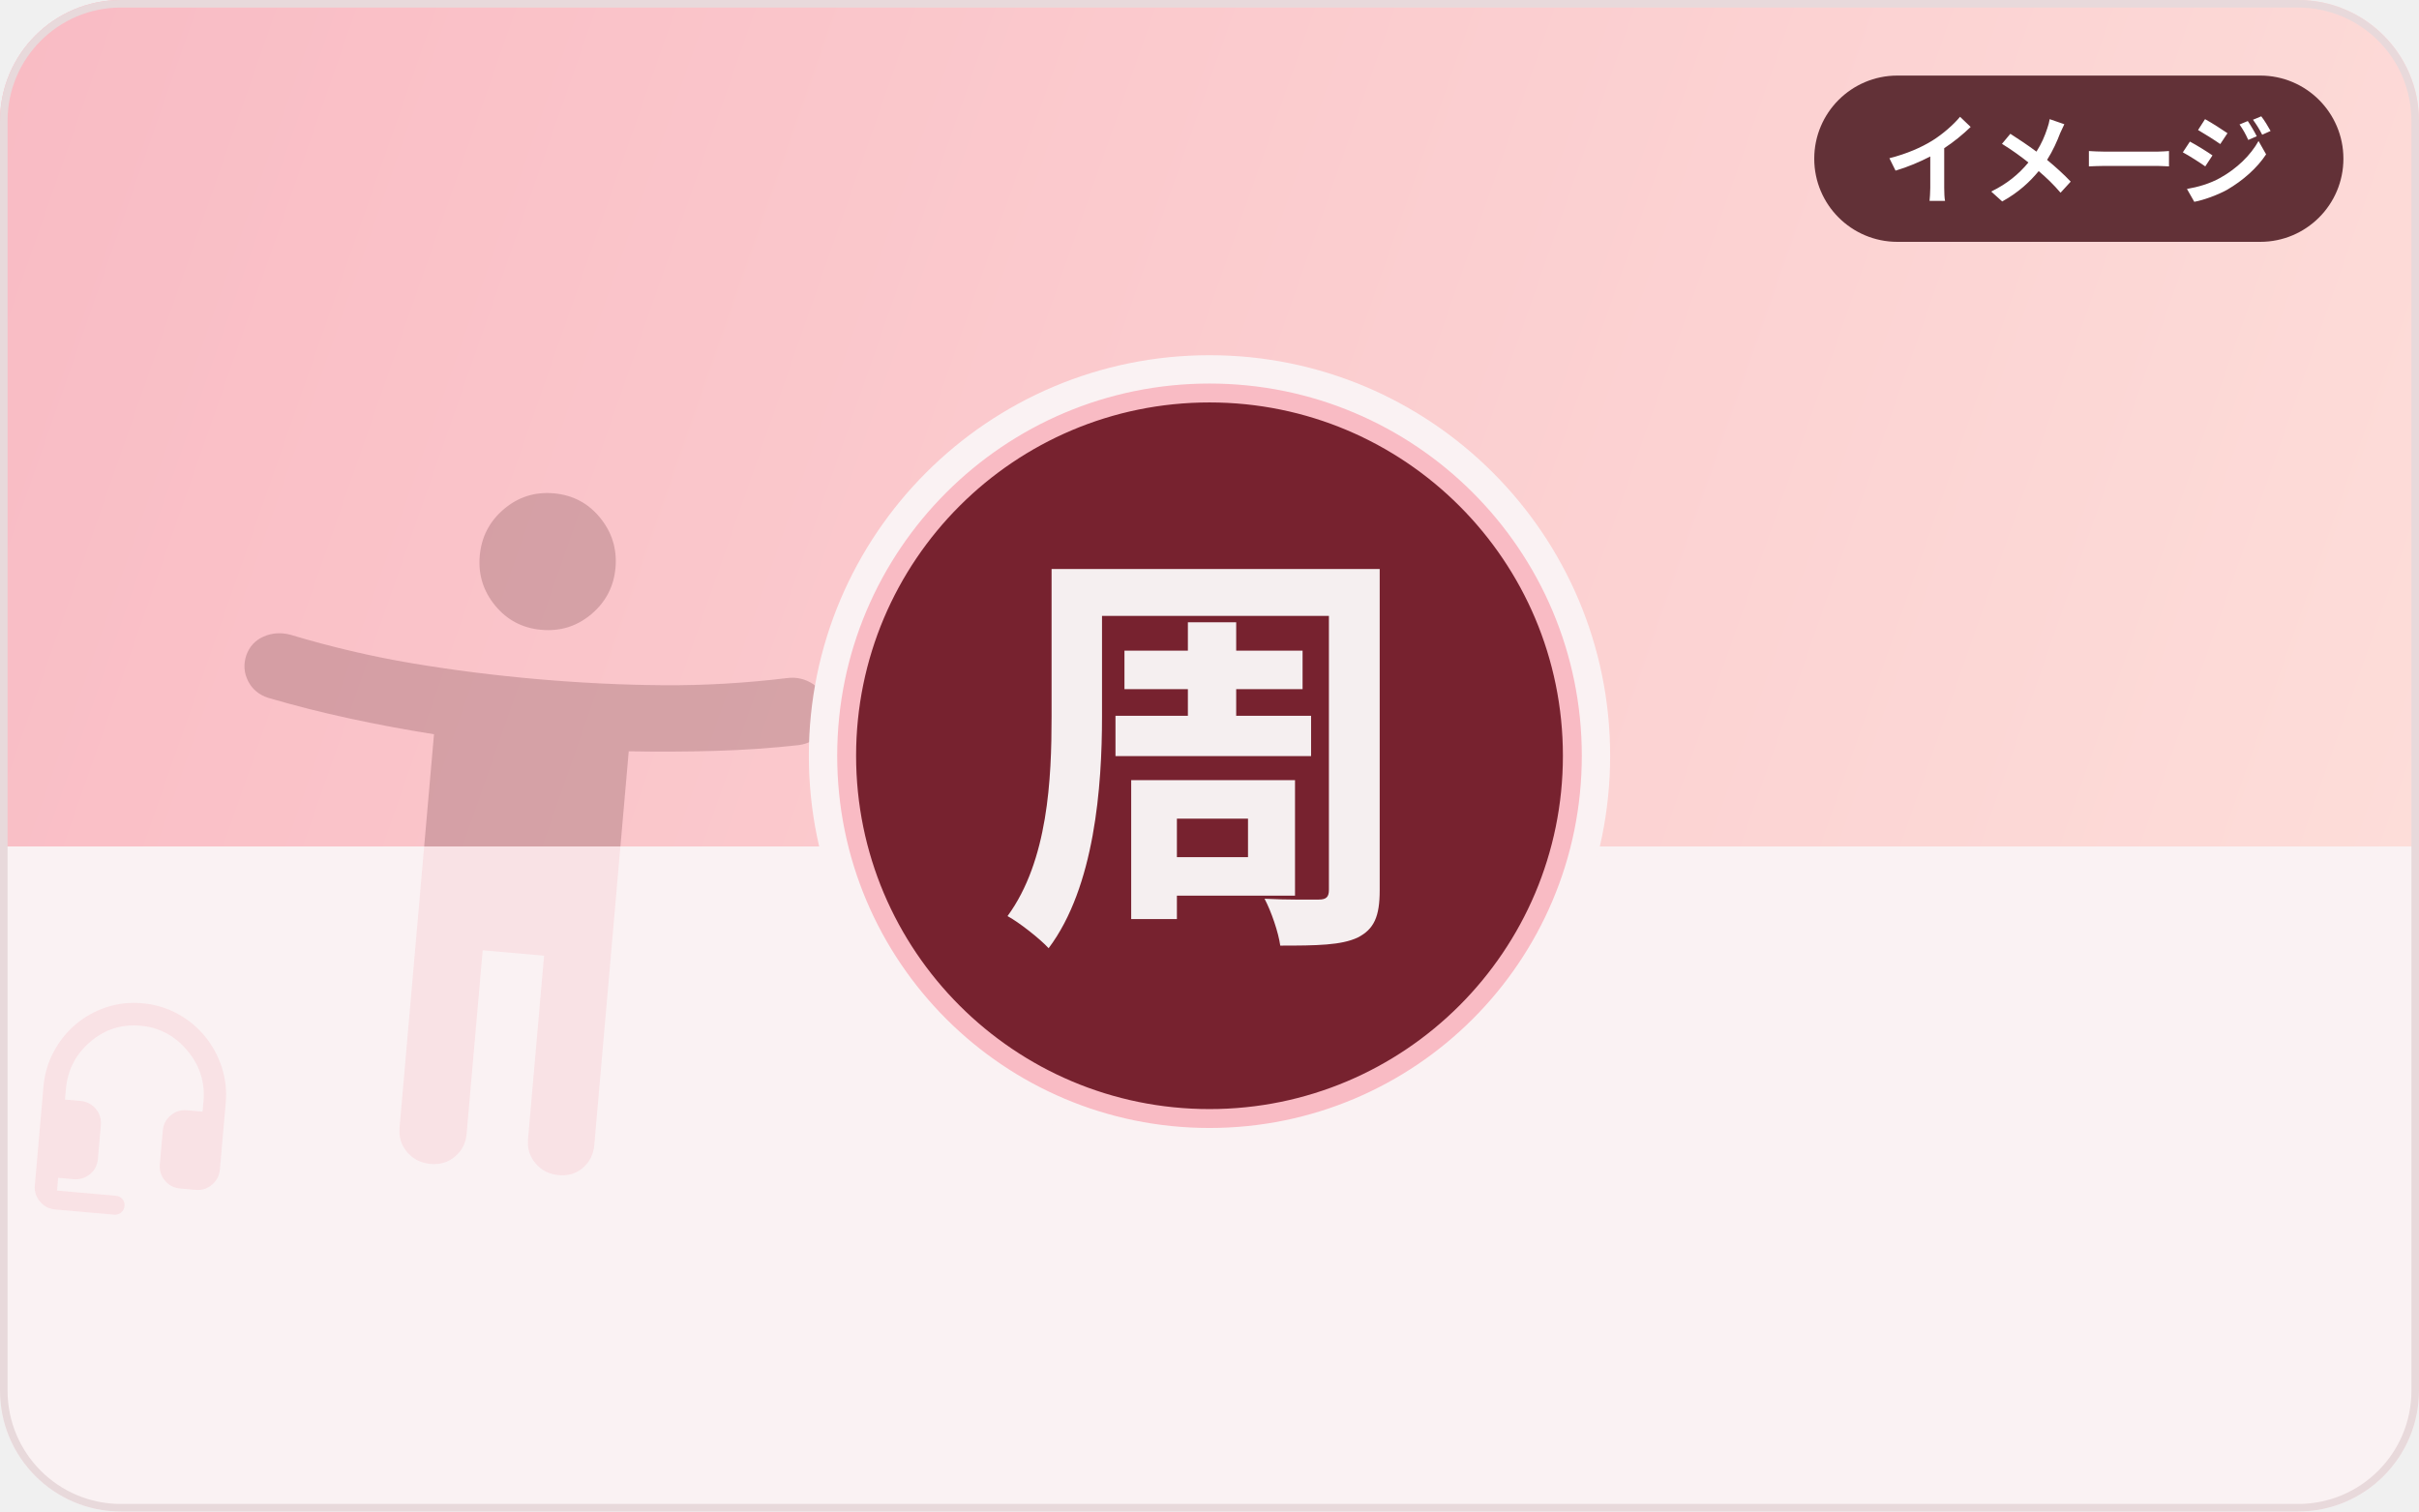
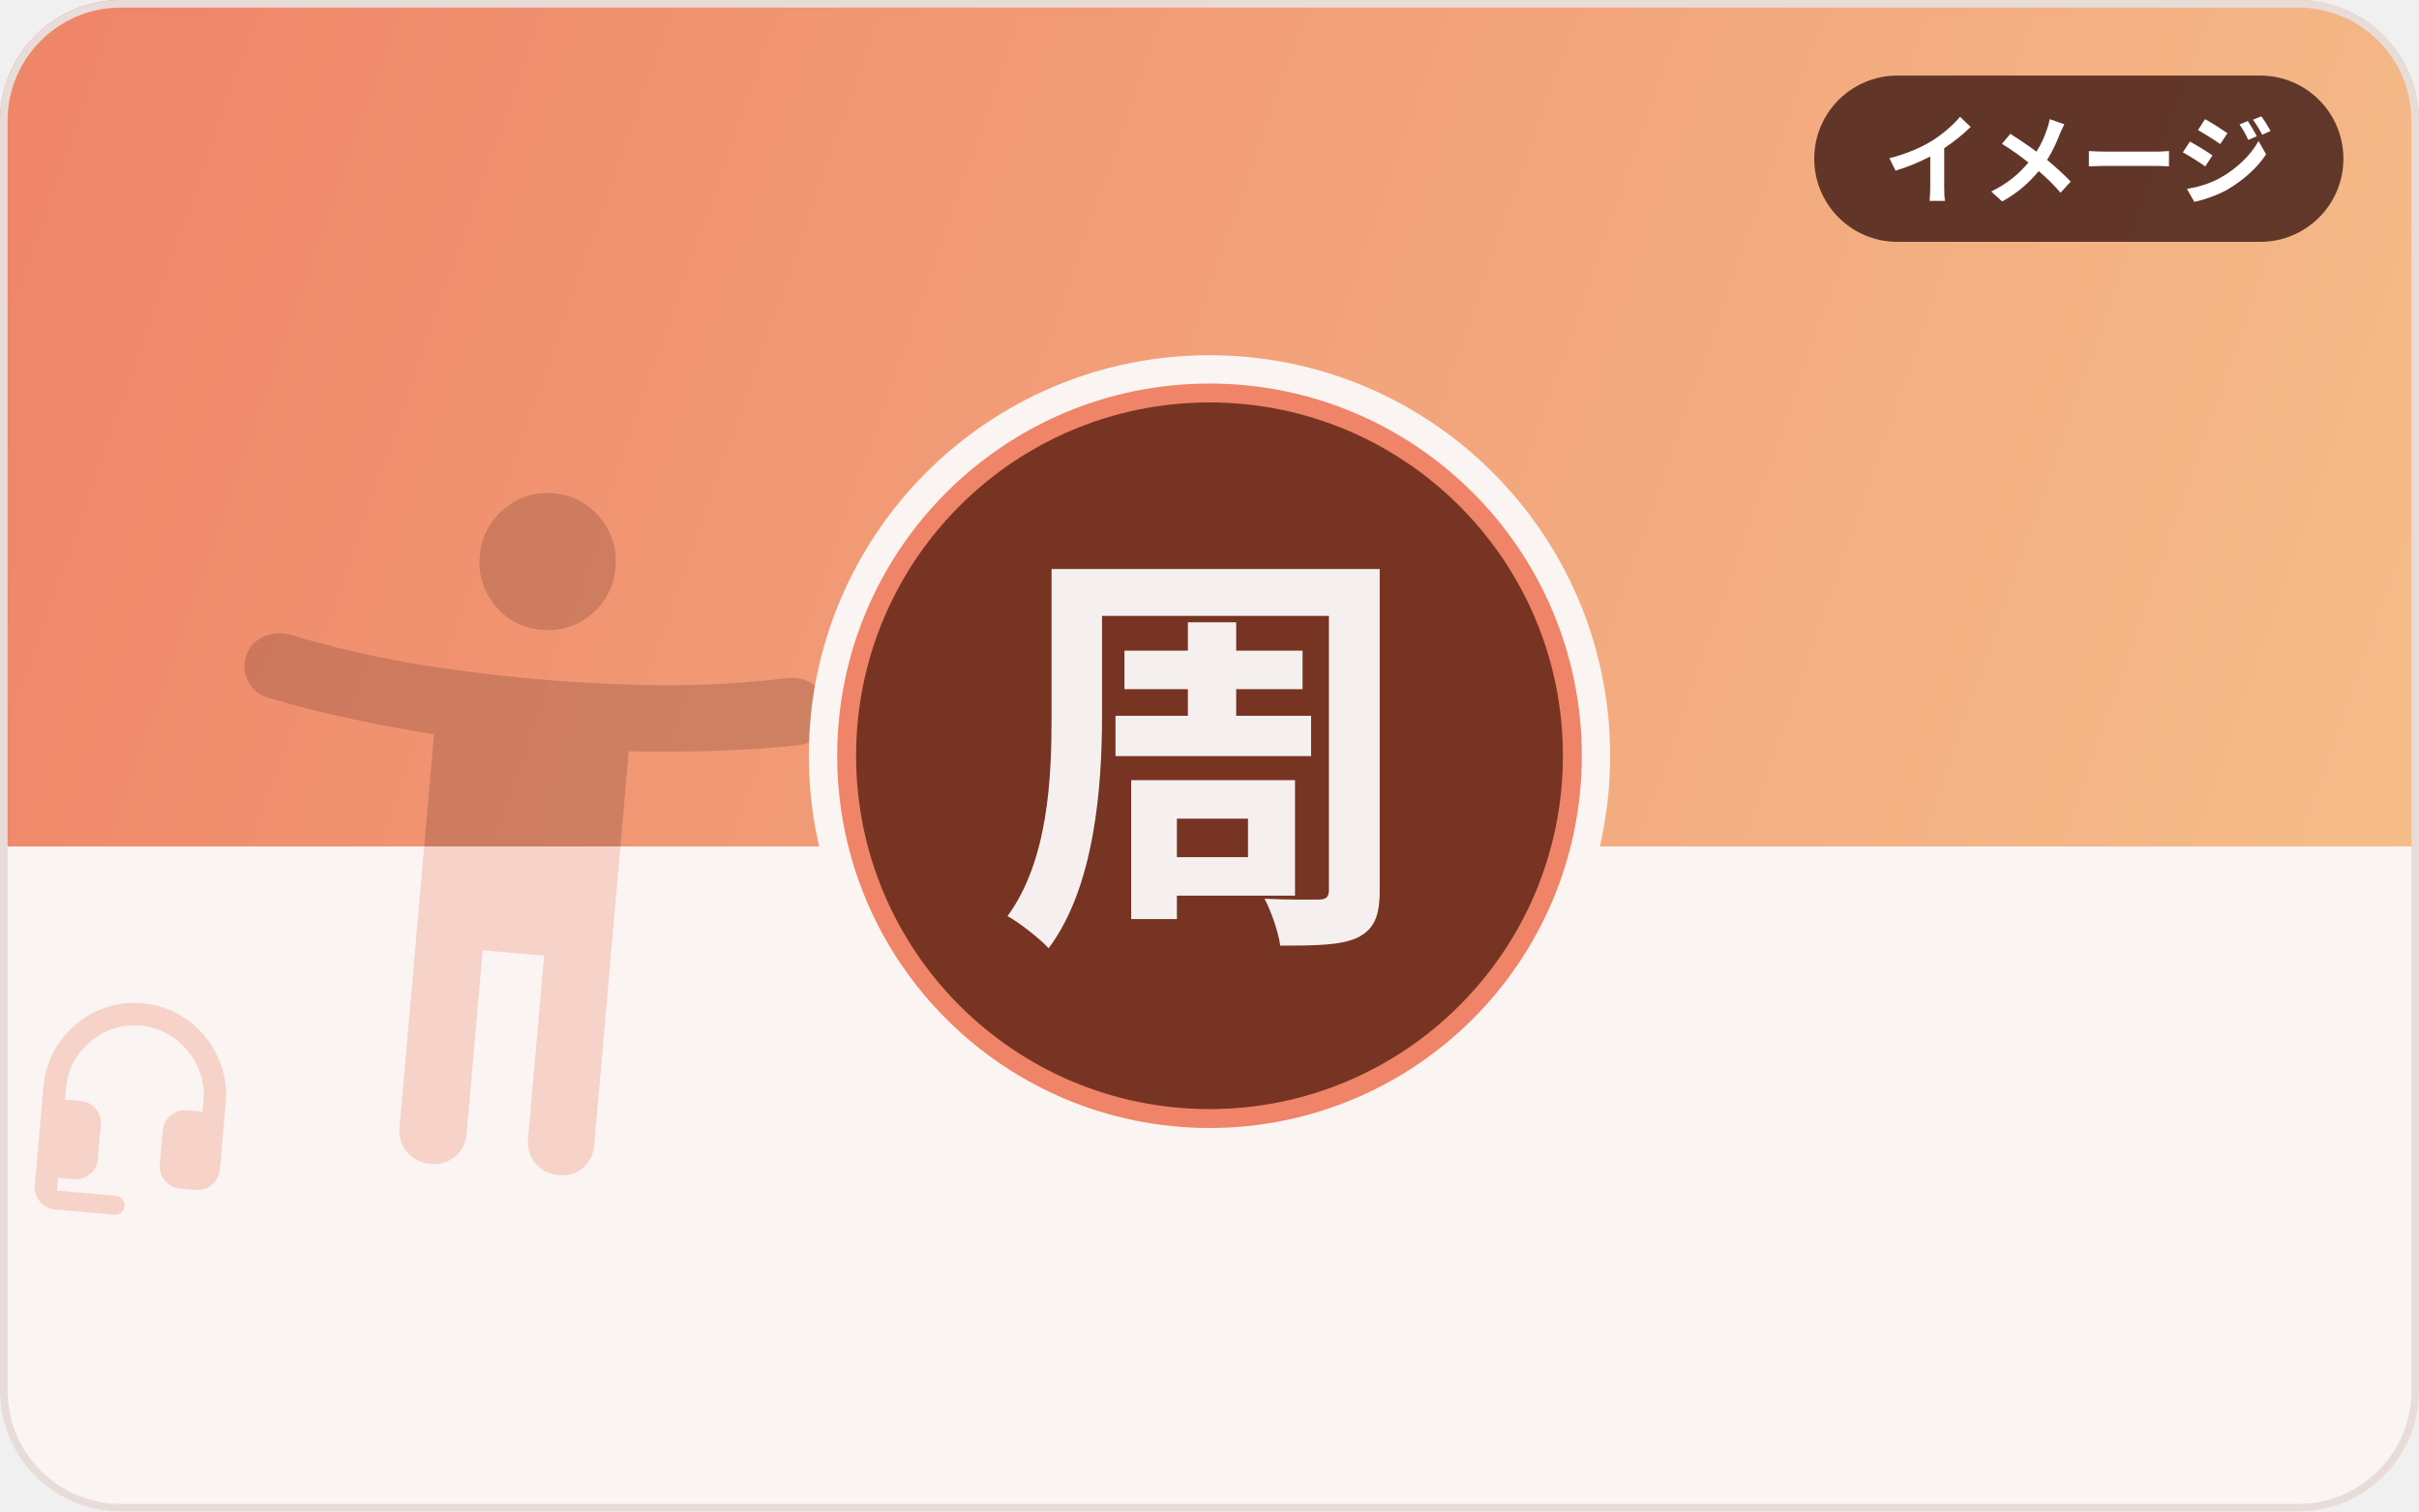
<svg xmlns="http://www.w3.org/2000/svg" viewBox="0 0 320 200" width="320" height="200" role="img" aria-label="周央サンゴのイメージ画像">
  <defs>
    <linearGradient id="gcd6066d9ce" gradientUnits="userSpaceOnUse" x1="0" y1="0" x2="320" y2="112">
-       <stop offset="0" stop-color="#f9bbc4" />
-       <stop offset="1" stop-color="#fdddd9" />
+       <stop offset="0" stop-color="#ef8468" />
+       <stop offset="1" stop-color="#f5bd8a" />
    </linearGradient>
    <clipPath id="ccd6066d9ce">
      <rect x="0" y="0" width="320" height="200" rx="16" />
    </clipPath>
  </defs>
  <g clip-path="url(#ccd6066d9ce)" font-family="'Hiragino Sans','Noto Sans JP','Yu Gothic',sans-serif">
-     <rect x="0" y="0" width="320" height="200" fill="#faf2f3" />
+     <rect x="0" y="0" width="320" height="200" fill="#faf4f2" />
    <rect x="0" y="0" width="320" height="112" fill="url(#gcd6066d9ce)" />
    <defs>
      <g id="scd6066d9ce">
        <g transform="rotate(5 44 50) translate(3.5376 4.02) scale(0.9196) translate(88 0) scale(-1 1)">
          <g transform="translate(-10.76 93.76) scale(0.09116)">
            <path d="M480.21-740q-35.21 0-59.71-24.75t-24.5-59.5Q396-859 420.29-884t59.5-25q35.21 0 59.71 24.91 24.5 24.9 24.5 59.88 0 34.56-24.29 59.38Q515.42-740 480.21-740ZM360-113v-487.18Q305-604 253.5-610T152-626q-18-4-27-19t-4.5-32q4.5-17 20.22-25.5Q156.44-711 174-707q76 16 151.17 22 75.17 6 154.83 6 79.66 0 155.33-6Q711-691 788-707q18-3 32.82 5.17Q835.65-693.67 840-677q4 17-5 31.5T808-627q-50 10-101.5 16.5T601-600.18V-113q0 17.43-12.13 29.21Q576.75-72 558.82-72q-17.49 0-29.16-11.79Q518-95.57 518-113v-227h-76v227q0 17.43-11.98 29.21Q418.04-72 400.33-72q-17.7 0-29.02-11.79Q360-95.57 360-113Z" />
          </g>
          <g transform="translate(61.20 96.75) scale(0.02667)">
            <path d="M189-163q-39.05 0-66.53-27.77Q95-218.54 95-258v-281q0-79.93 30.5-150.48 30.5-70.55 83.2-123.59 52.7-53.03 123.17-83.48Q402.33-927 482.17-927 562-927 632-896.5q70 30.5 122.1 83.19 52.11 52.69 82 123.11Q866-619.78 866-539v416q0 39.05-27.77 66.53Q810.46-29 771-29H522q-16.48 0-28.24-11.67Q482-52.33 482-69.67 482-87 493.76-98T523-109h248v-54h-65q-40.21 0-67.61-27.39Q611-217.79 611-258v-141q0-40.21 27.39-67.61Q665.79-494 706-494h65v-45q0-120-84.5-206.5t-205-86.5Q363-832 276-745.5T189-539v45h66q38.75 0 66.38 27.39Q349-439.21 349-399v141q0 40.21-27.62 67.61Q293.75-163 255-163h-66Z" />
          </g>
        </g>
      </g>
    </defs>
    <svg width="320" height="112">
      <g opacity="0.22">
-         <use href="#scd6066d9ce" transform="translate(0 46) scale(1.28)" fill="#511f26" />
+         <use href="#scd6066d9ce" transform="translate(0 46) scale(1.28)" fill="#51291f" />
      </g>
    </svg>
    <svg y="112" width="320" height="88">
      <g opacity="0.3">
-         <use href="#scd6066d9ce" transform="translate(0 -66) scale(1.28)" fill="#f9bbc4" />
+         <use href="#scd6066d9ce" transform="translate(0 -66) scale(1.28)" fill="#ef8468" />
      </g>
    </svg>
-     <circle cx="160" cy="100" r="53" fill="#faf2f3" />
-     <circle cx="160" cy="100" r="48" fill="#77222f" stroke="#f9bbc4" stroke-width="2.5" />
-     <text x="160" y="120.2" text-anchor="middle" font-size="56" font-weight="700" fill="#f5eff0">周</text>
-     <rect x="240" y="10" width="70" height="22" rx="11" fill="#511f26" fill-opacity="0.9" />
+     <circle cx="160" cy="100" r="53" fill="#faf4f2" />
+     <circle cx="160" cy="100" r="48" fill="#773422" stroke="#ef8468" stroke-width="2.5" />
+     <text x="160" y="120.2" text-anchor="middle" font-size="56" font-weight="700" fill="#f5f0ef">周</text>
+     <rect x="240" y="10" width="70" height="22" rx="11" fill="#51291f" fill-opacity="0.9" />
    <text x="275" y="26" text-anchor="middle" font-size="13" font-weight="600" fill="#ffffff">イメージ</text>
  </g>
-   <rect x="0.5" y="0.5" width="319" height="199" rx="15.5" fill="none" stroke="#e8d9db" />
+   <rect x="0.5" y="0.5" width="319" height="199" rx="15.5" fill="none" stroke="#e8dcd9" />
</svg>
